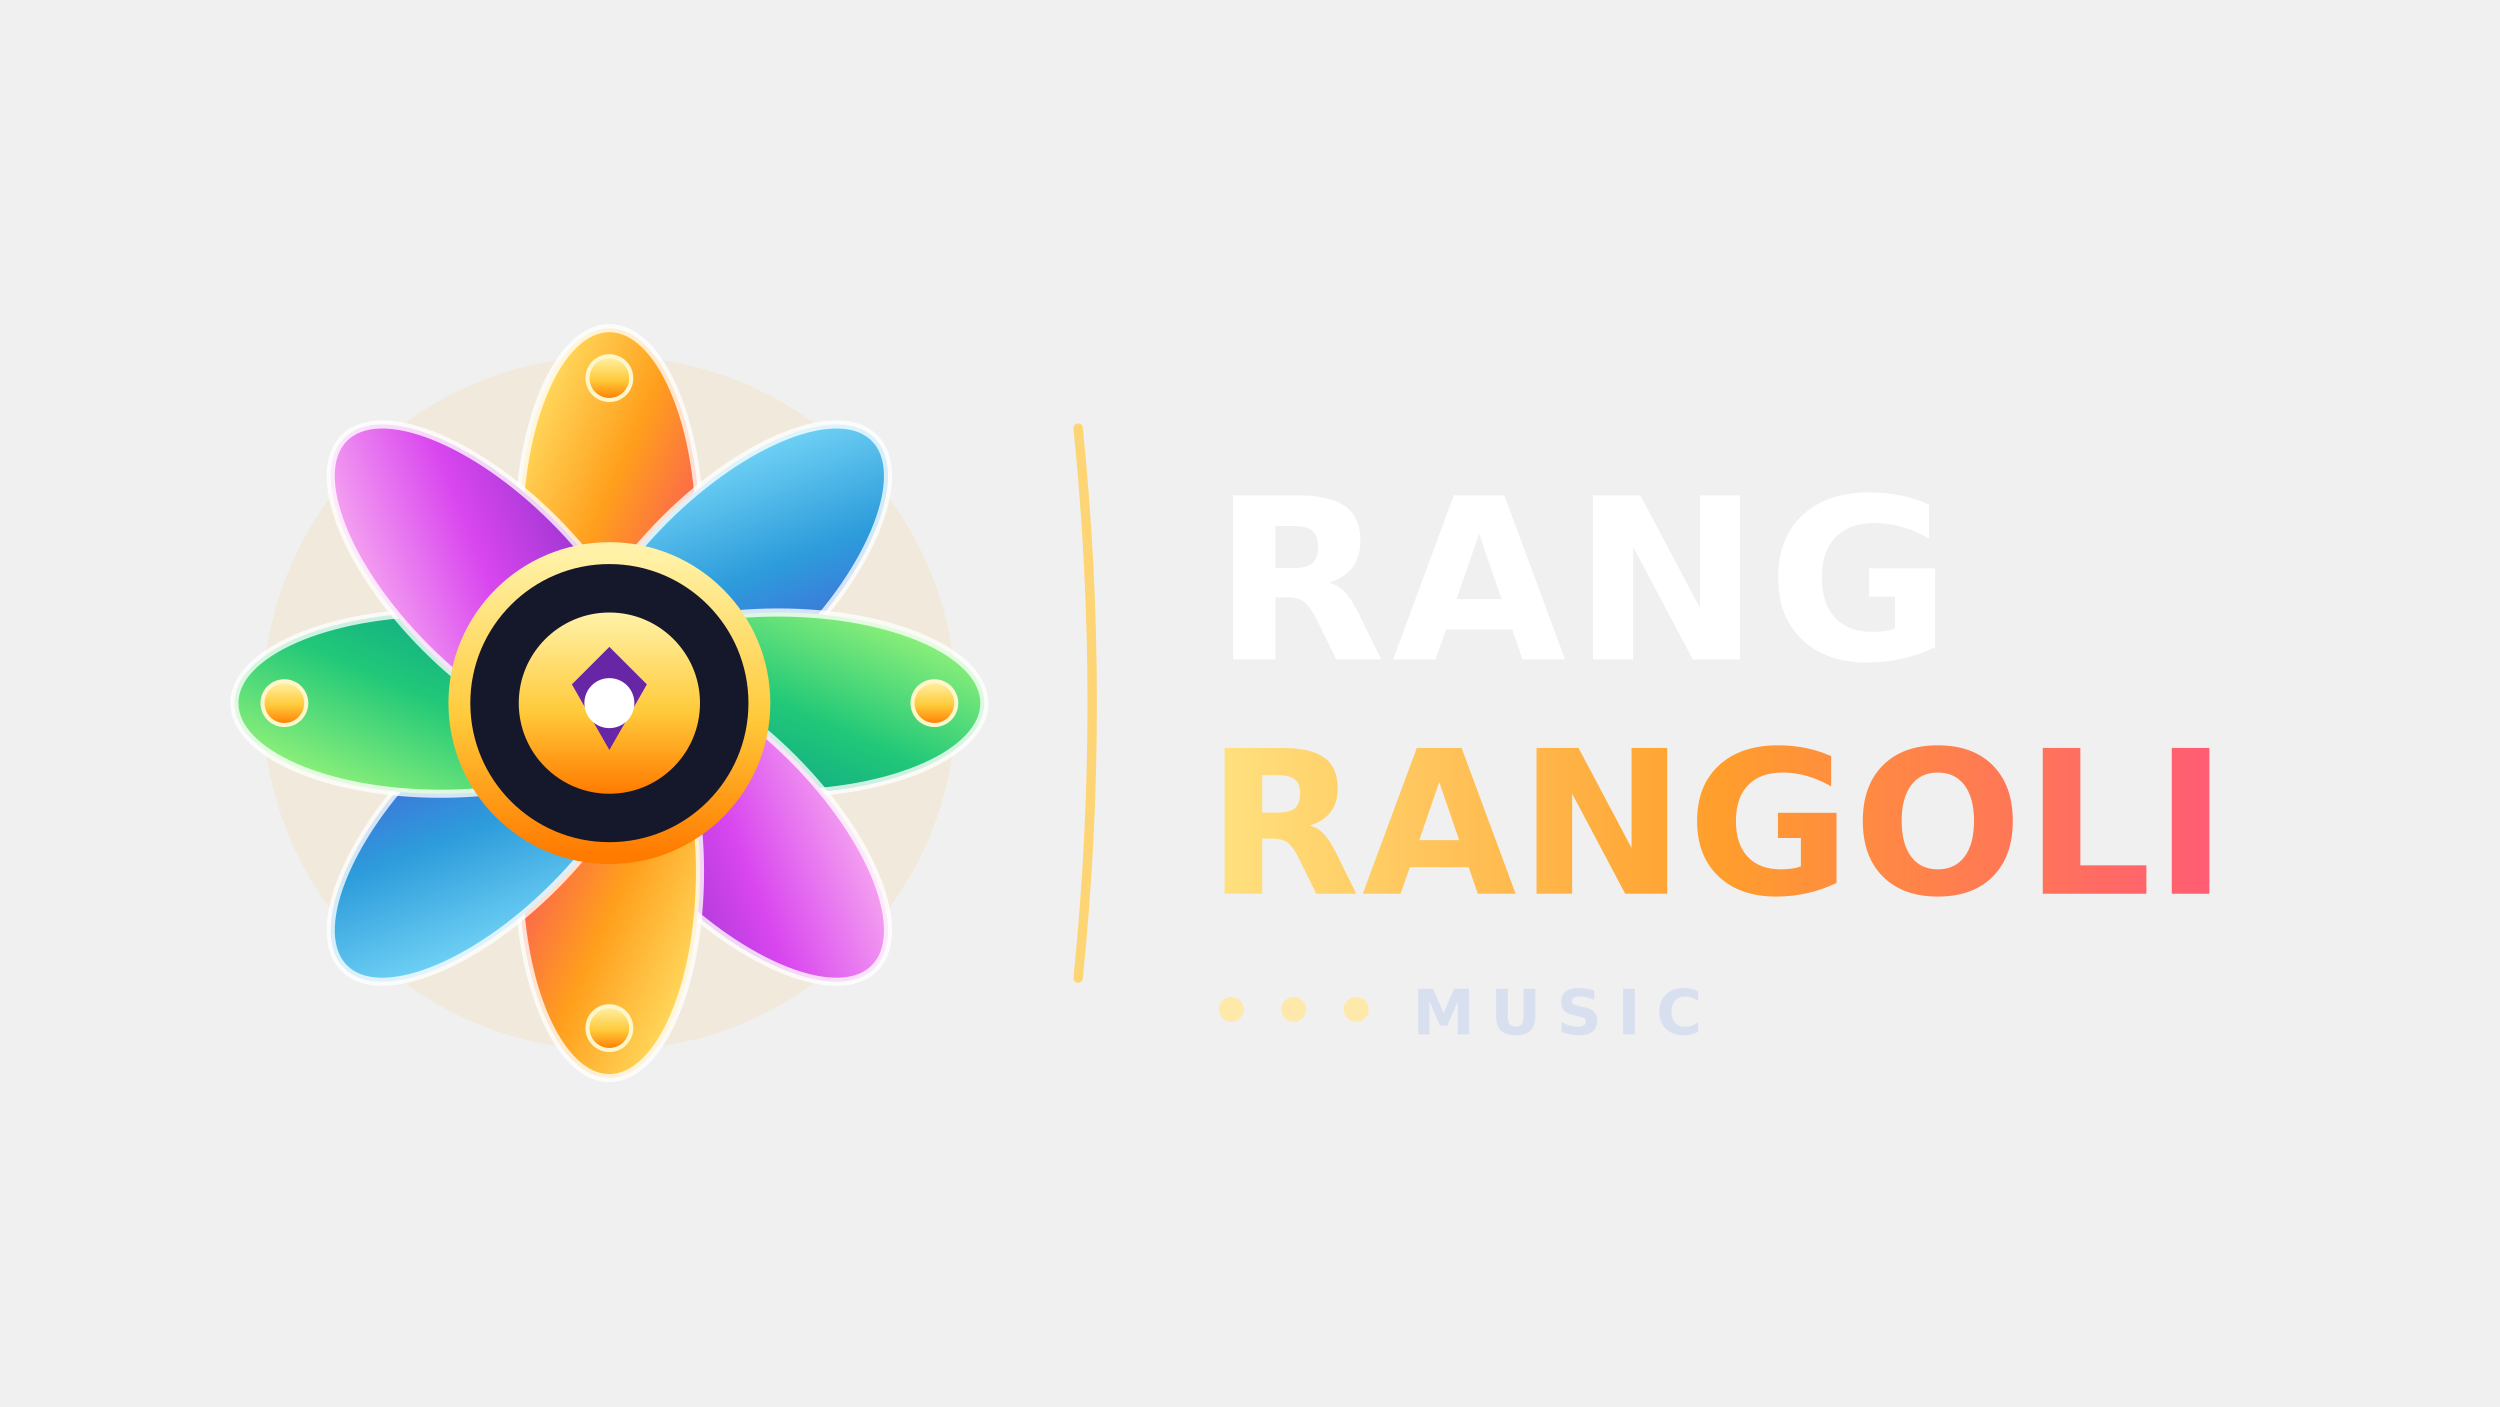
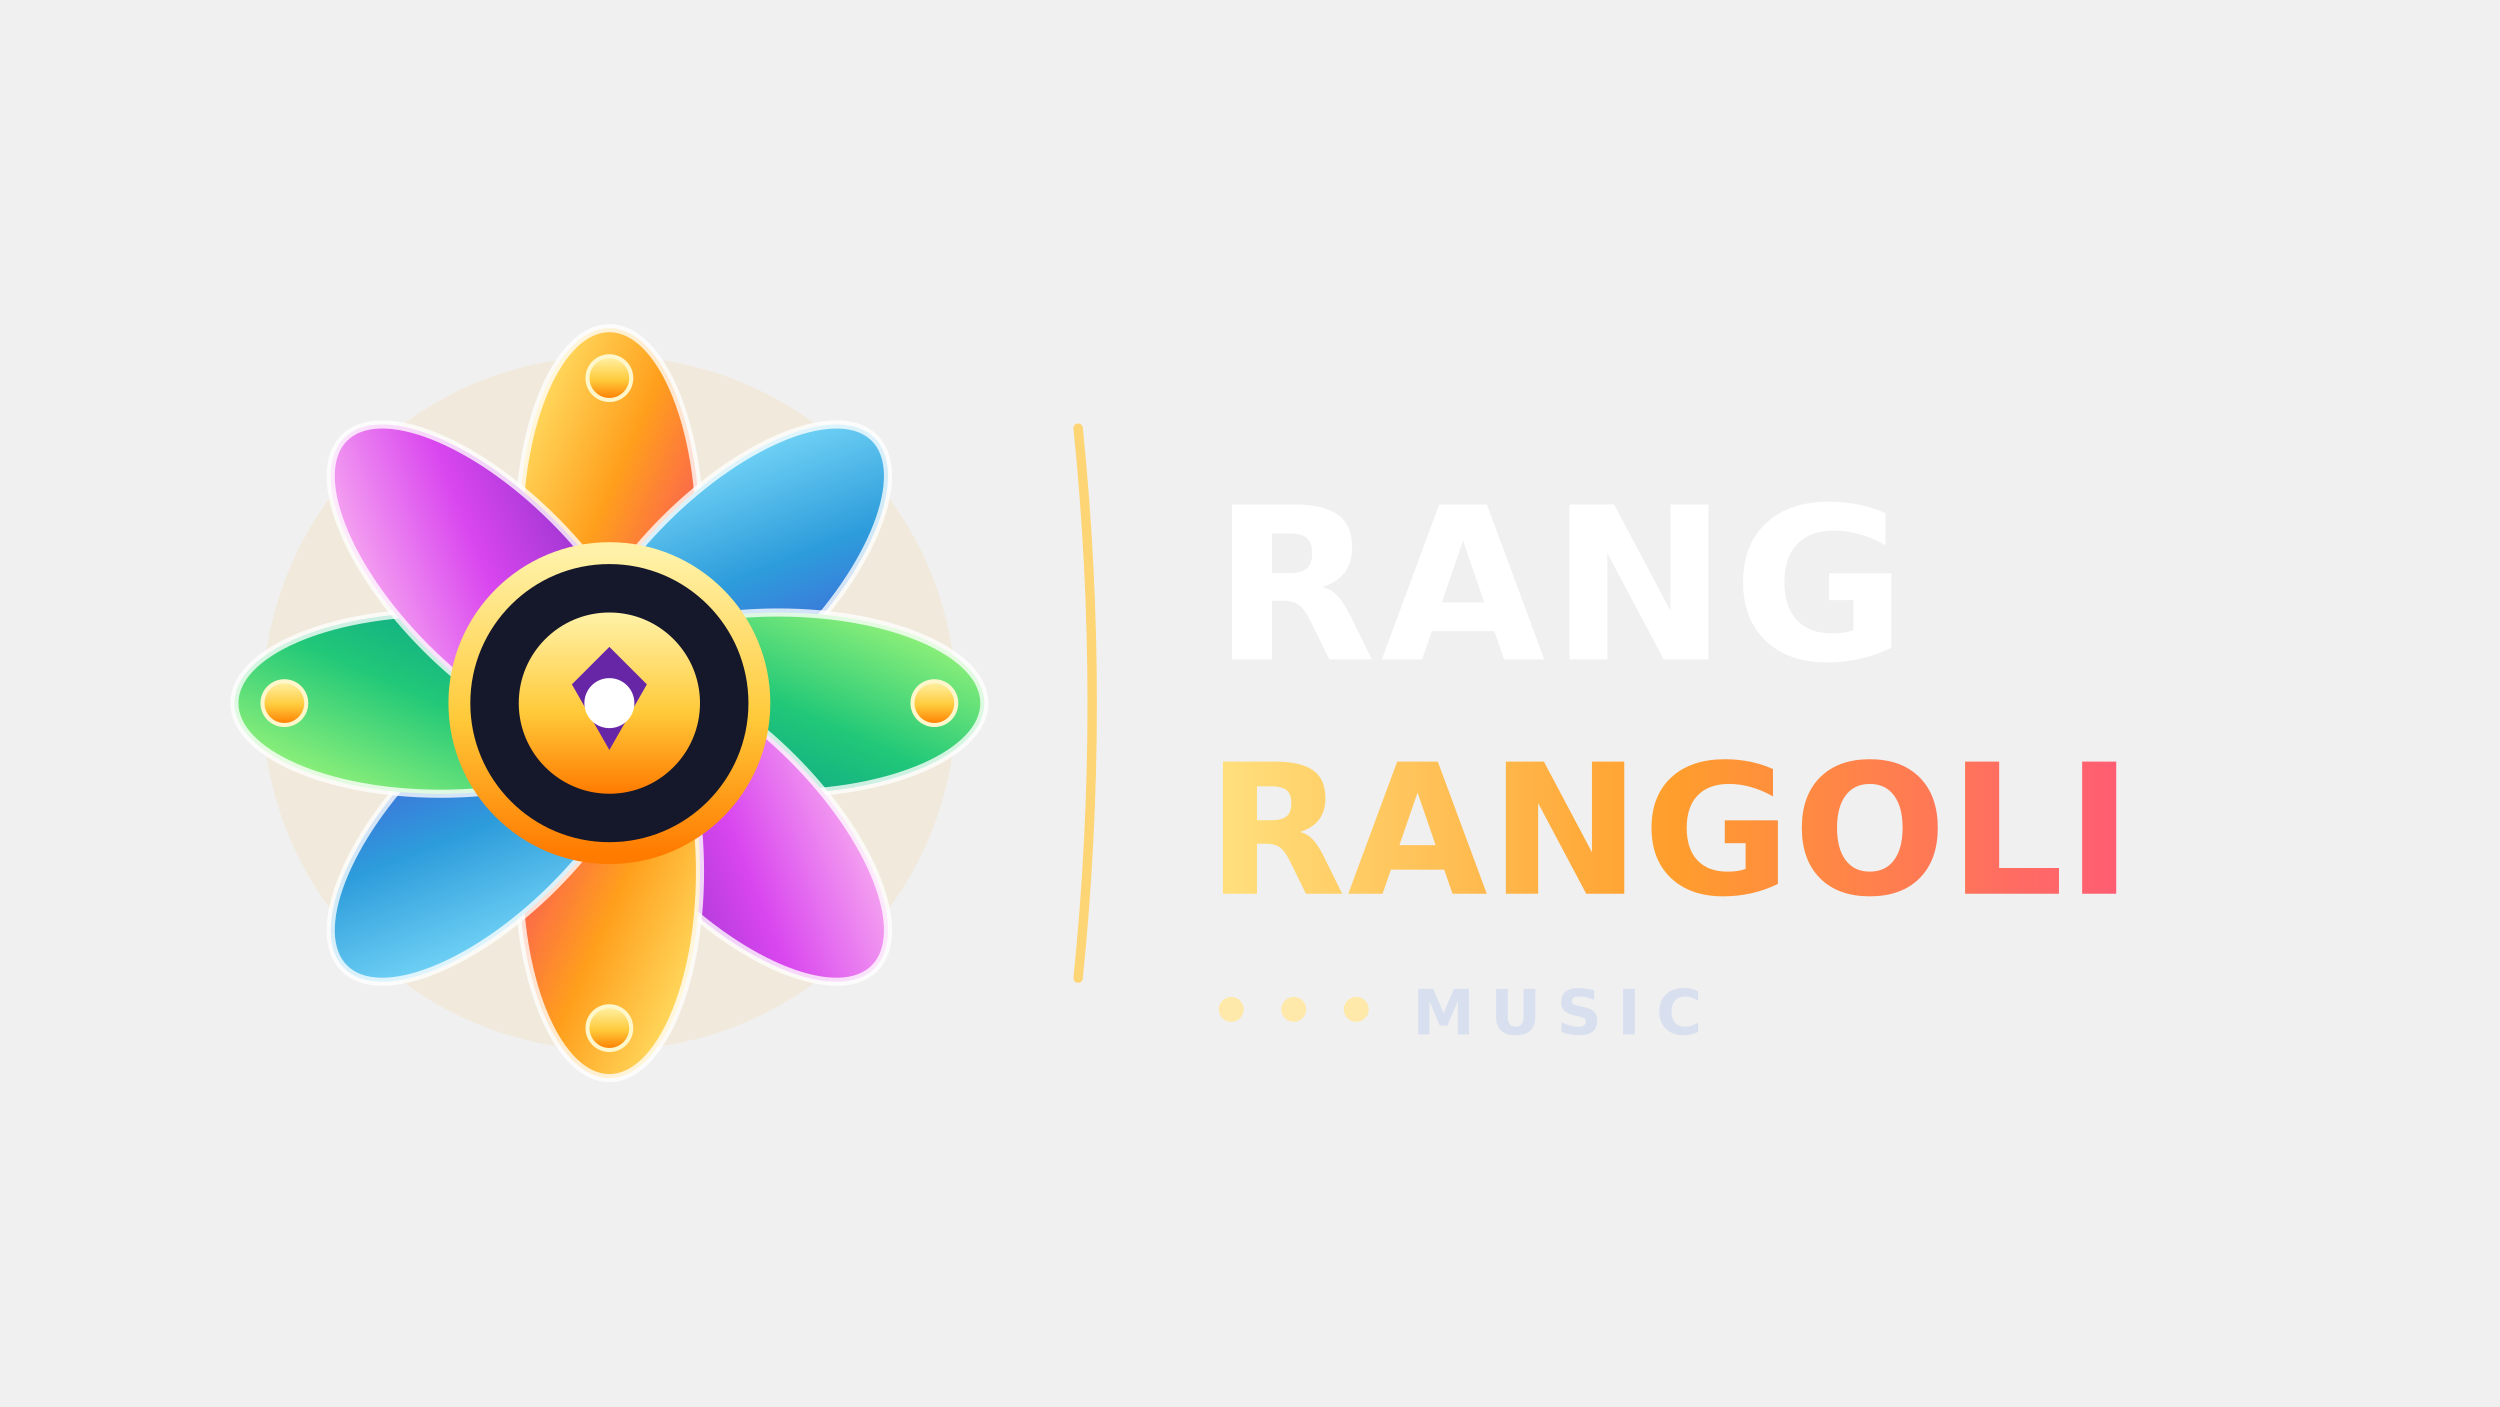
<svg xmlns="http://www.w3.org/2000/svg" width="800" height="450" viewBox="0 0 800 450">
  <defs>
    <linearGradient id="petal1" x1="0" y1="0" x2="1" y2="1">
      <stop offset="0" stop-color="#FFF27A" />
      <stop offset=".45" stop-color="#FF9F1C" />
      <stop offset="1" stop-color="#F72585" />
    </linearGradient>
    <linearGradient id="petal2" x1="0" y1="0" x2="1" y2="1">
      <stop offset="0" stop-color="#8AE6FF" />
      <stop offset=".5" stop-color="#2D9CDB" />
      <stop offset="1" stop-color="#5146D9" />
    </linearGradient>
    <linearGradient id="petal3" x1="0" y1="0" x2="1" y2="1">
      <stop offset="0" stop-color="#B7FF7A" />
      <stop offset=".5" stop-color="#21C878" />
      <stop offset="1" stop-color="#008E93" />
    </linearGradient>
    <linearGradient id="petal4" x1="0" y1="0" x2="1" y2="1">
      <stop offset="0" stop-color="#FFC6F1" />
      <stop offset=".5" stop-color="#D946EF" />
      <stop offset="1" stop-color="#7B2CBF" />
    </linearGradient>
    <linearGradient id="gold" x1="0" y1="0" x2="0" y2="1">
      <stop offset="0" stop-color="#FFF2A8" />
      <stop offset=".55" stop-color="#FFCA3A" />
      <stop offset="1" stop-color="#FF7B00" />
    </linearGradient>
    <linearGradient id="word" x1="0" y1="0" x2="1" y2="0">
      <stop offset="0" stop-color="#FFE07D" />
      <stop offset=".5" stop-color="#FF9E2C" />
      <stop offset="1" stop-color="#FF5D73" />
    </linearGradient>
  </defs>
  <g transform="translate(195 225)">
    <circle r="111" fill="#FFB42A" opacity=".1" />
    <g stroke="#FFFFFF" stroke-opacity=".78" stroke-width="2.6">
      <ellipse cx="0" cy="-54" rx="29" ry="66" fill="url(#petal1)" />
      <ellipse cx="0" cy="-54" rx="29" ry="66" fill="url(#petal2)" transform="rotate(45)" />
      <ellipse cx="0" cy="-54" rx="29" ry="66" fill="url(#petal3)" transform="rotate(90)" />
      <ellipse cx="0" cy="-54" rx="29" ry="66" fill="url(#petal4)" transform="rotate(135)" />
      <ellipse cx="0" cy="-54" rx="29" ry="66" fill="url(#petal1)" transform="rotate(180)" />
      <ellipse cx="0" cy="-54" rx="29" ry="66" fill="url(#petal2)" transform="rotate(225)" />
      <ellipse cx="0" cy="-54" rx="29" ry="66" fill="url(#petal3)" transform="rotate(270)" />
      <ellipse cx="0" cy="-54" rx="29" ry="66" fill="url(#petal4)" transform="rotate(315)" />
    </g>
    <circle r="48" fill="#15172A" stroke="url(#gold)" stroke-width="7" />
    <circle r="29" fill="url(#gold)" />
    <path d="M-12 -6 L0 -18 L12 -6 L0 15 Z" fill="#6726A6" />
    <circle r="8" fill="#FFFFFF" />
    <g fill="url(#gold)" stroke="#FFF7CC" stroke-width="1.3">
      <circle cy="-104" r="7" />
      <circle cx="104" r="7" />
      <circle cy="104" r="7" />
      <circle cx="-104" r="7" />
    </g>
  </g>
  <path d="M345 137 Q354 225 345 313" fill="none" stroke="#FFD166" stroke-width="3" stroke-linecap="round" opacity=".9" />
-   <text x="388" y="211" font-family="DejaVu Sans, Arial, sans-serif" font-weight="900" font-size="72" letter-spacing="2" fill="#FFFFFF">RANG</text>
-   <text x="386" y="286" font-family="DejaVu Sans, Arial, sans-serif" font-weight="900" font-size="64" letter-spacing=".5" fill="url(#word)">RANGOLI</text>
+   <text x="388" y="211" font-family="DejaVu Sans, Arial, sans-serif" font-weight="900" font-size="68" letter-spacing="1.5" textLength="290" lengthAdjust="spacingAndGlyphs" fill="#FFFFFF">RANG</text>
+   <text x="386" y="286" font-family="DejaVu Sans, Arial, sans-serif" font-weight="900" font-size="58" letter-spacing=".5" textLength="370" lengthAdjust="spacingAndGlyphs" fill="url(#word)">RANGOLI</text>
  <g fill="#FFE9AA">
    <circle cx="394" cy="323" r="4" />
    <circle cx="414" cy="323" r="4" />
    <circle cx="434" cy="323" r="4" />
  </g>
  <text x="452" y="331" font-family="DejaVu Sans, Arial, sans-serif" font-weight="600" font-size="20" letter-spacing="5" fill="#D8DFEF">MUSIC</text>
</svg>
